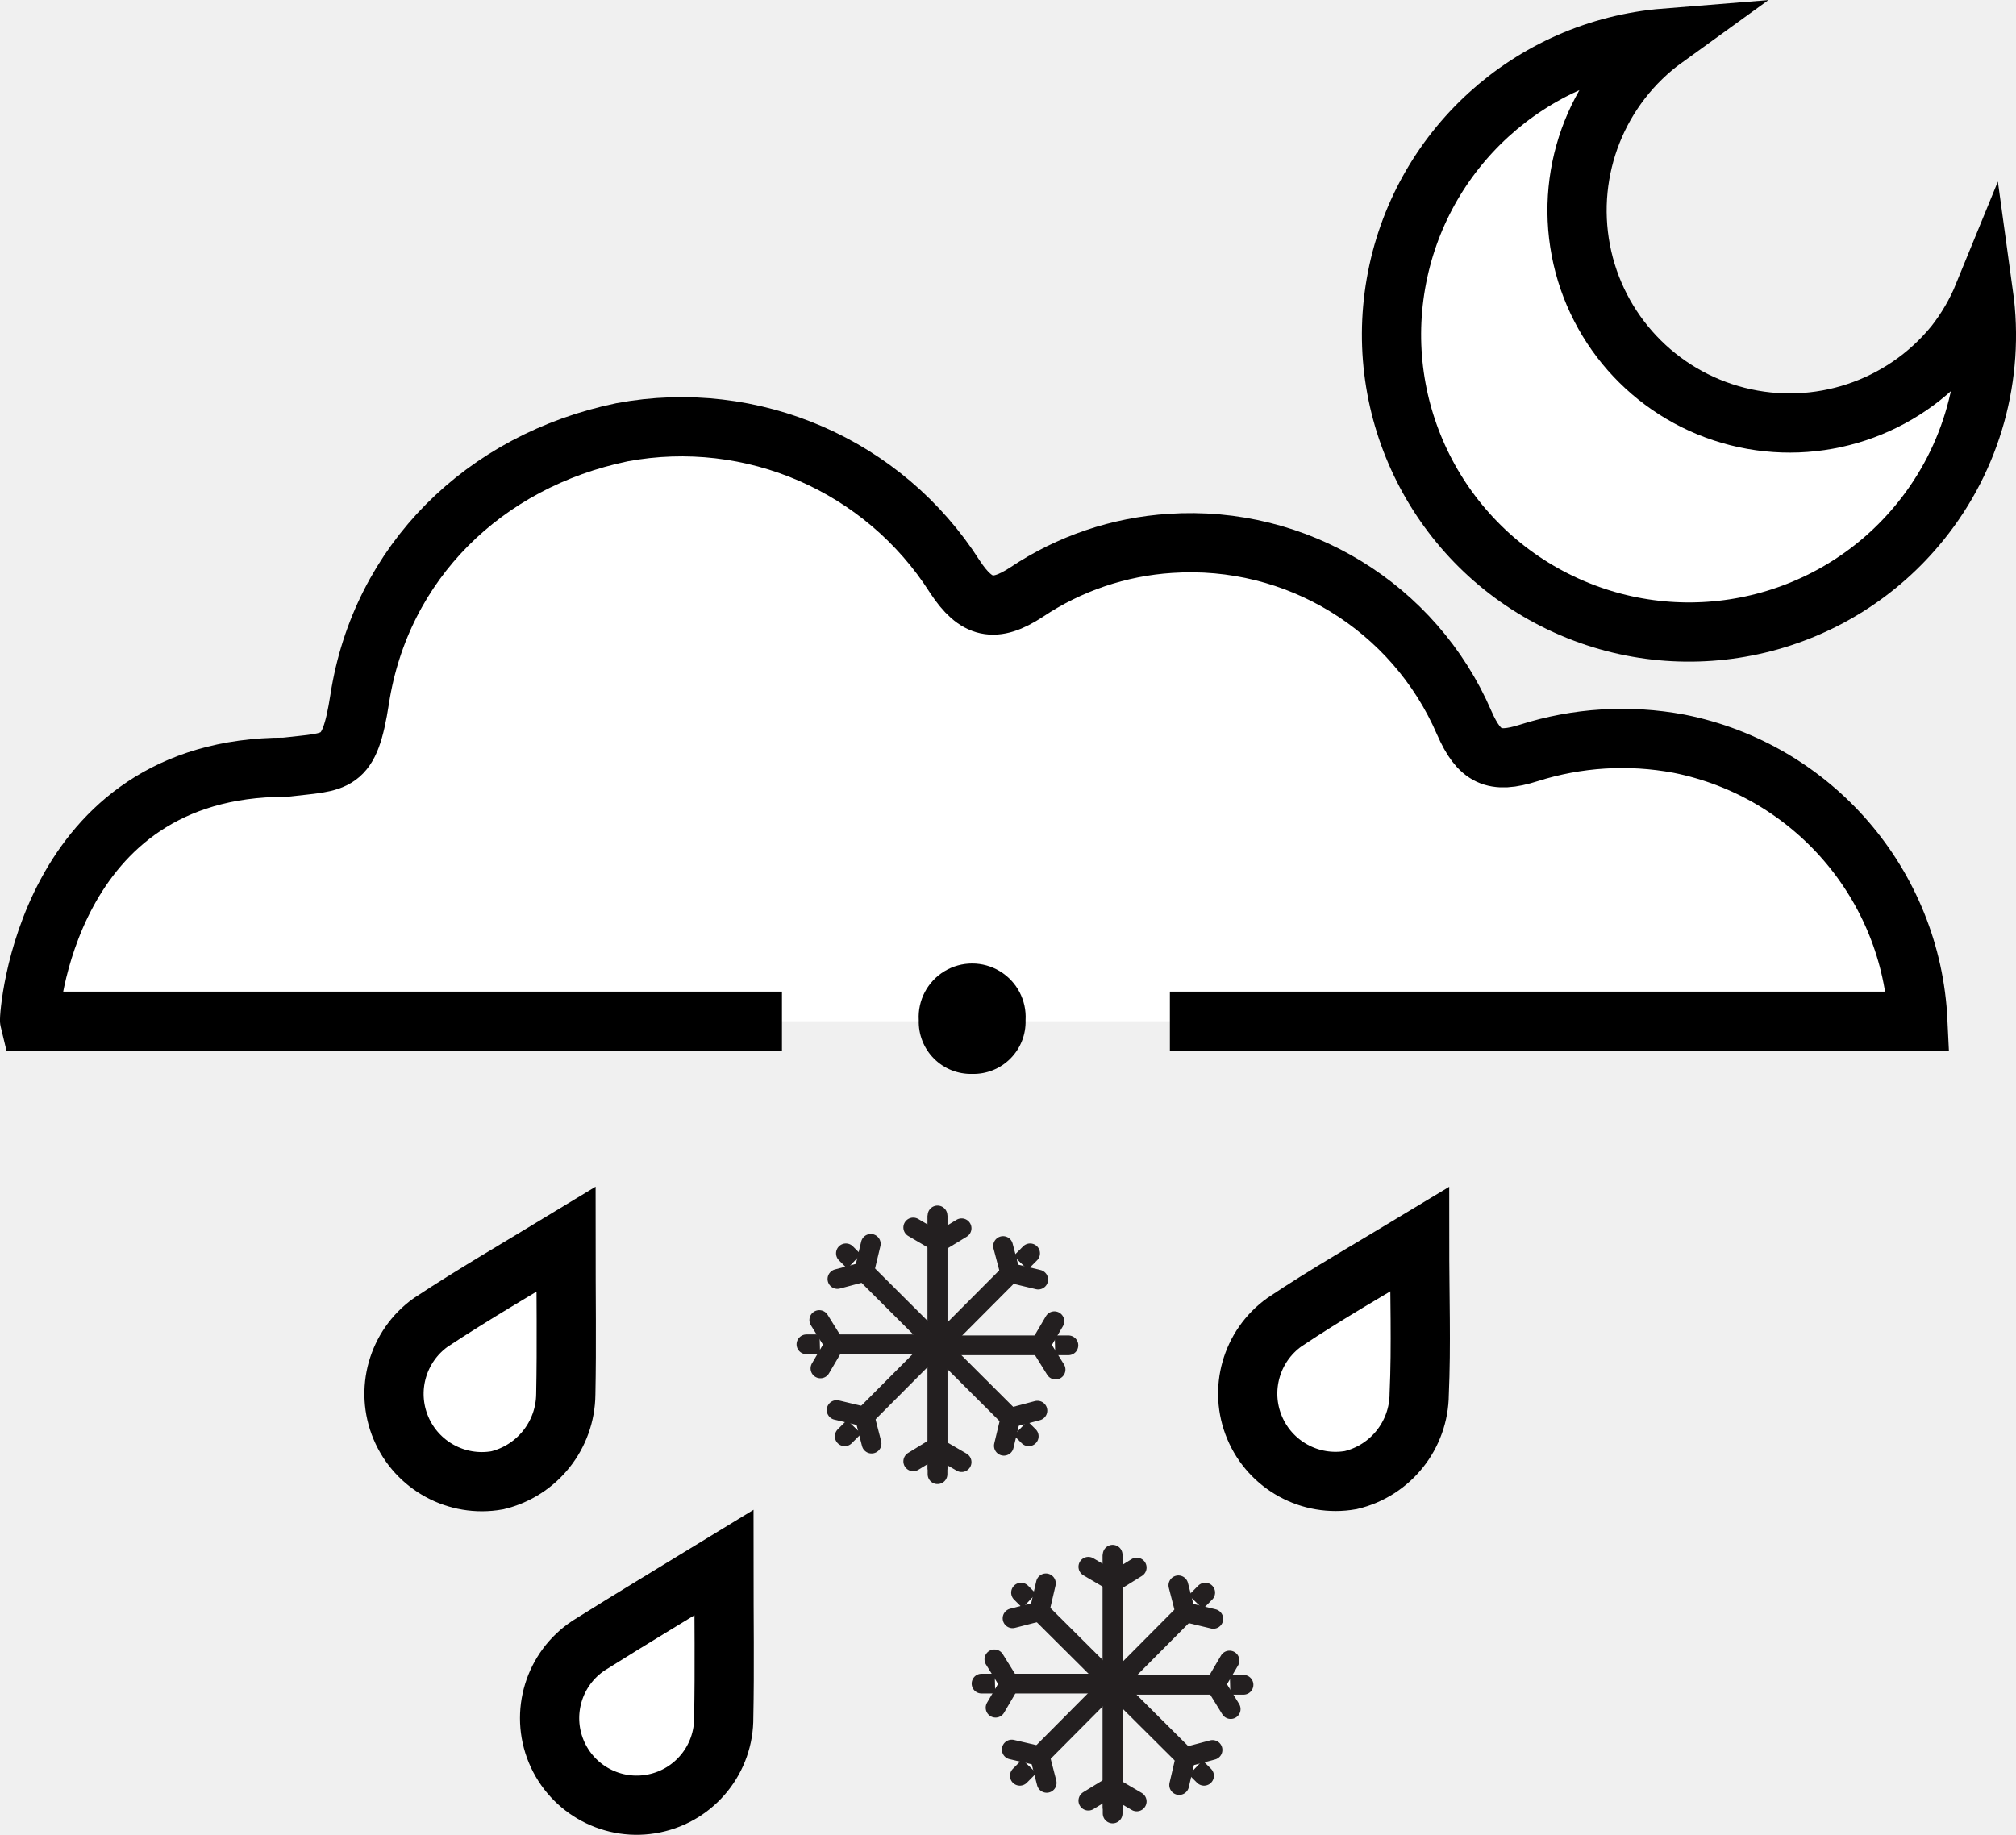
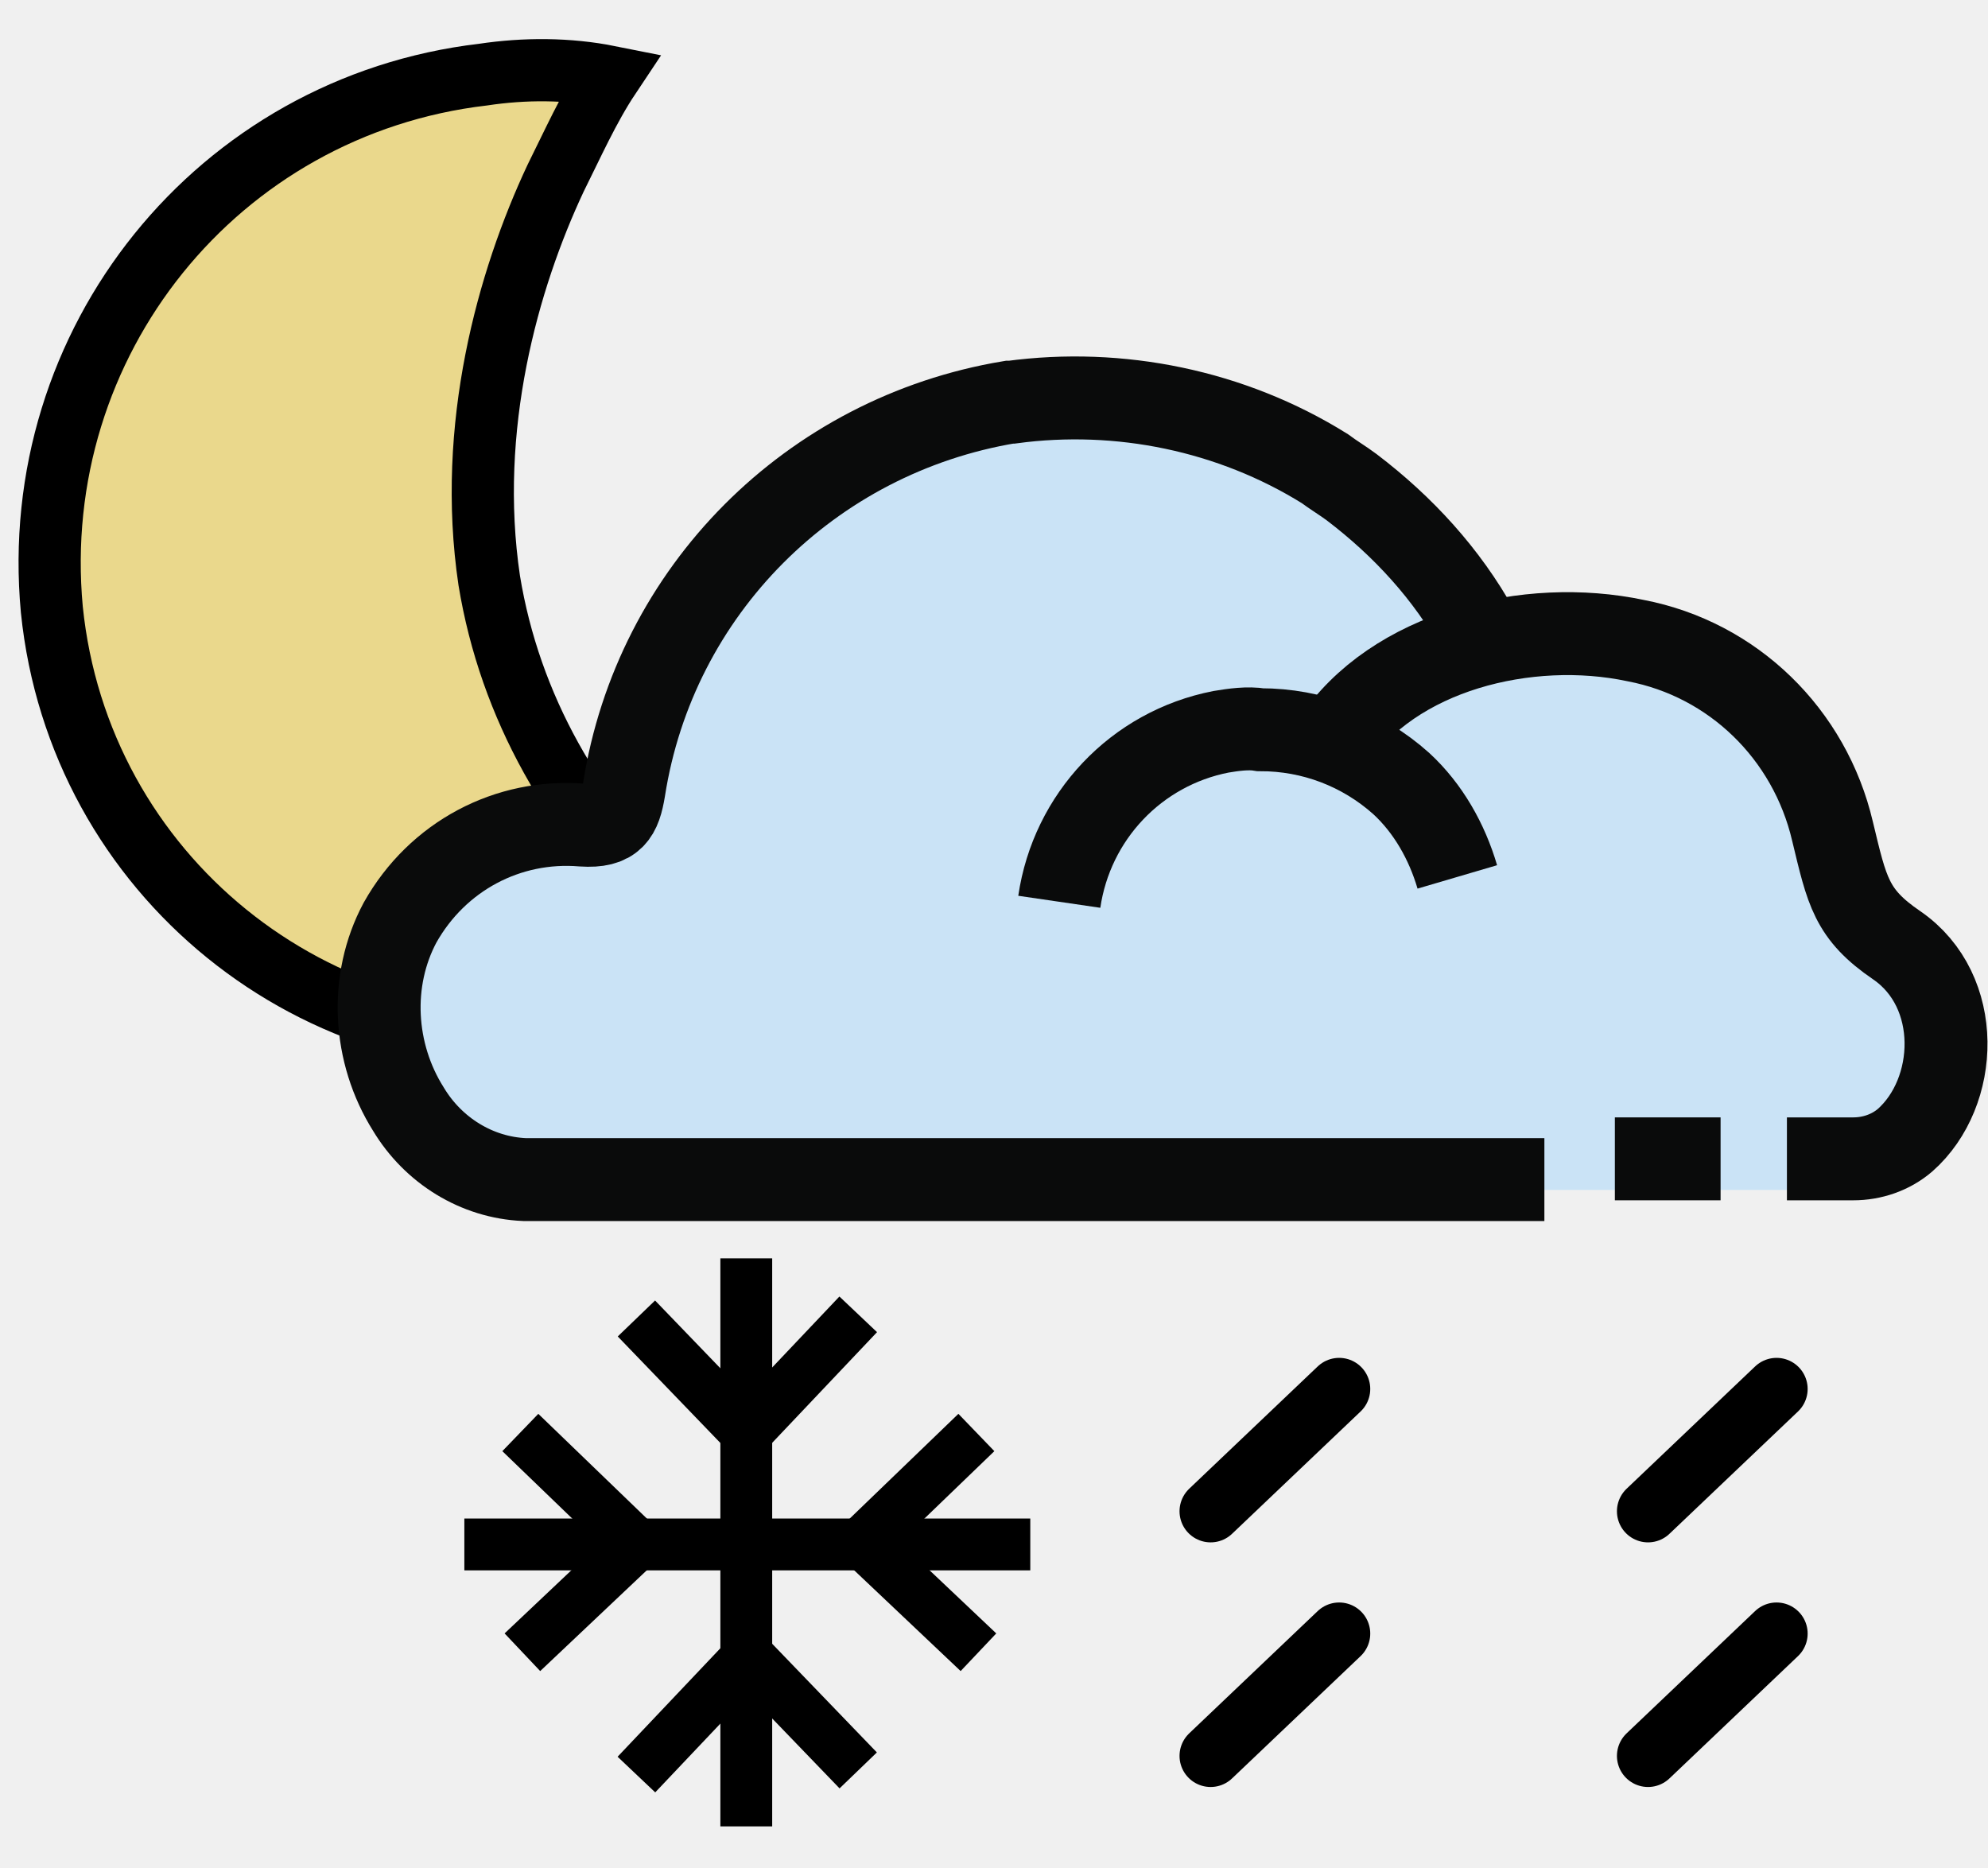
- <svg xmlns="http://www.w3.org/2000/svg" viewBox="0 0 102.12 92.94">
-   <defs>
-     <style>.cls-1,.cls-2,.cls-3{fill:#fff;stroke-miterlimit:10;}.cls-1,.cls-2{stroke:#231f20;}.cls-1{stroke-linecap:round;}.cls-3{stroke:#000;stroke-width:3px;}</style>
-   </defs>
-   <g id="Layer_2" data-name="Layer 2">
-     <g id="Layer_1-2" data-name="Layer 1">
-       <line class="cls-1" x1="47.46" y1="62.99" x2="48.71" y2="62.23" />
-       <line class="cls-1" x1="48.71" y1="74.08" x2="47.49" y2="73.37" />
-       <line class="cls-1" x1="47.49" y1="68.16" x2="52.11" y2="72.77" />
-       <polyline class="cls-1" points="52.55 71.47 51.19 71.83 50.85 73.25" />
-       <line class="cls-1" x1="52.18" y1="63.5" x2="47.47" y2="68.23" />
-       <polyline class="cls-1" points="50.81 63.13 51.17 64.49 52.59 64.83" />
-       <line class="cls-1" x1="54.12" y1="68.16" x2="47.49" y2="68.16" />
-       <polyline class="cls-1" points="53.41 66.94 52.7 68.15 53.47 69.39" />
-       <line class="cls-2" x1="47.49" y1="74.45" x2="47.49" y2="61.58" />
-       <line class="cls-1" x1="47.49" y1="74.69" x2="47.49" y2="61.58" />
-       <line class="cls-1" x1="47.5" y1="73.28" x2="46.26" y2="74.04" />
-       <line class="cls-1" x1="46.26" y1="62.19" x2="47.47" y2="62.9" />
-       <line class="cls-1" x1="47.47" y1="68.11" x2="42.85" y2="63.5" />
-       <polyline class="cls-1" points="42.42 64.8 43.77 64.44 44.11 63.02" />
-       <line class="cls-1" x1="42.79" y1="72.77" x2="47.5" y2="68.04" />
-       <polyline class="cls-1" points="44.15 73.14 43.8 71.78 42.38 71.44" />
-       <line class="cls-1" x1="40.85" y1="68.11" x2="47.47" y2="68.11" />
-       <polyline class="cls-1" points="41.56 69.33 42.27 68.12 41.5 66.88" />
-       <line class="cls-1" x1="56.34" y1="80.19" x2="57.58" y2="79.42" />
-       <line class="cls-1" x1="57.58" y1="91.27" x2="56.37" y2="90.56" />
-       <line class="cls-1" x1="56.36" y1="85.36" x2="60.99" y2="89.97" />
-       <polyline class="cls-1" points="61.42 88.66 60.06 89.02 59.73 90.44" />
-       <line class="cls-1" x1="61.05" y1="80.69" x2="56.34" y2="85.43" />
-       <polyline class="cls-1" points="59.69 80.32 60.04 81.68 61.46 82.02" />
-       <line class="cls-1" x1="62.99" y1="85.36" x2="56.36" y2="85.36" />
-       <polyline class="cls-1" points="62.28 84.13 61.57 85.34 62.34 86.59" />
-       <line class="cls-2" x1="56.36" y1="91.64" x2="56.36" y2="78.77" />
-       <line class="cls-1" x1="56.36" y1="91.88" x2="56.36" y2="78.77" />
-       <line class="cls-1" x1="56.37" y1="90.47" x2="55.13" y2="91.23" />
-       <line class="cls-1" x1="55.13" y1="79.38" x2="56.34" y2="80.09" />
-       <line class="cls-1" x1="56.35" y1="85.3" x2="51.72" y2="80.69" />
-       <polyline class="cls-1" points="51.29 81.99 52.65 81.64 52.98 80.22" />
-       <line class="cls-1" x1="51.66" y1="89.97" x2="56.37" y2="85.23" />
-       <polyline class="cls-1" points="53.02 90.33 52.67 88.97 51.25 88.64" />
-       <line class="cls-1" x1="49.72" y1="85.3" x2="56.35" y2="85.3" />
-       <polyline class="cls-1" points="50.43 86.52 51.14 85.31 50.37 84.07" />
-       <path class="cls-3" d="M28.67,62.79C26.2,64.29,24,65.56,21.82,67a4.45,4.45,0,0,0,3.37,8,4.53,4.53,0,0,0,3.47-4.36C28.71,68.15,28.67,65.68,28.67,62.79Z" />
-       <path class="cls-3" d="M71.91,62.79c-2.48,1.5-4.72,2.77-6.85,4.2a4.45,4.45,0,0,0,3.36,8,4.51,4.51,0,0,0,3.47-4.36C72,68.15,71.91,65.68,71.91,62.79Z" />
-       <path class="cls-3" d="M36.67,79.17C34.2,80.68,32,82,29.82,83.37A4.41,4.41,0,1,0,36.66,87C36.71,84.54,36.67,82.06,36.67,79.17Z" />
-       <path class="cls-3" d="M59.26,51.74H97.15a15.05,15.05,0,0,0-12.1-14.06,15.63,15.63,0,0,0-7.62.47c-1.76.56-2.5.2-3.26-1.53a15.1,15.1,0,0,0-14.88-9.09A14.81,14.81,0,0,0,52,30c-1.62,1.06-2.55.86-3.63-.78A16.42,16.42,0,0,0,31.51,21.9c-7,1.45-12.22,6.6-13.29,13.52-.53,3.41-1.13,3.14-3.77,3.45-12.16,0-13,12.67-12.95,12.87H39.61" />
-       <path d="M49.24,54.41a2.64,2.64,0,0,1-2.7-2.72,2.71,2.71,0,1,1,5.41,0A2.64,2.64,0,0,1,49.24,54.41Z" />
-       <path class="cls-3" d="M99,17.47h0A10.77,10.77,0,1,1,84.35,1.93,15.07,15.07,0,1,0,97.29,26.41h0a15,15,0,0,0,3.19-11.48A10.56,10.56,0,0,1,99,17.47Z" />
+ <svg xmlns="http://www.w3.org/2000/svg" version="1.1" id="Layer_1" x="0px" y="0px" viewBox="16 -13.1 95.9 90.1" style="enable-background:new 16 -13.1 95.9 90.1;" xml:space="preserve">
+   <style type="text/css">
+ 	.st0{fill:#EAD88C;}
+ 	.st1{fill:none;stroke:#000000;stroke-width:3;stroke-miterlimit:10;}
+ 	.st2{fill:none;}
+ 	.st3{fill:#CAE3F6;}
+ 	.st4{fill:none;stroke:#000000;stroke-width:2.5;stroke-miterlimit:10;}
+ 	.st5{fill:none;stroke:#000000;stroke-width:3;stroke-linecap:round;stroke-miterlimit:10;}
+ 	.st6{fill:none;stroke:#0A0B0B;stroke-width:4;stroke-miterlimit:10;}
+ </style>
+   <g>
+     <g>
+       <path class="st0" d="M39.3-9.5C26.5-8,17.3,3.4,18.5,16.3C19.8,29.1,31.2,38.3,44,37c3-0.4,5.7-1.2,8.5-2.7    c-1.6-1.1-3-2.3-4.3-3.7c-4.5-4.2-7.6-9.6-8.6-15.7c-1.1-7.4,0.9-14.5,3.2-19.4c0.8-1.6,1.6-3.4,2.6-4.9    C43.4-9.8,41.3-9.8,39.3-9.5z" />
+       <path class="st1" d="M39.3-9.5C26.5-8,17.3,3.4,18.5,16.3C19.8,29.1,31.2,38.3,44,37c3-0.4,5.7-1.2,8.5-2.7    c-1.6-1.1-3-2.3-4.3-3.7c-4.5-4.2-7.6-9.6-8.6-15.7c-1.1-7.4,0.9-14.5,3.2-19.4c0.8-1.6,1.6-3.4,2.6-4.9    C43.4-9.8,41.3-9.8,39.3-9.5z" />
+       <path class="st2" d="M60.4-7.1L60-7.4C55-11,48.9-12.6,41.7-12c-3.9,0.3-11.3,4-11.5,4.2C21-2.4,16.3,10.1,19.3,21.1    c0.3,1,0.6,1.9,1,2.9c1.4,3.6,3.7,6.9,6.6,9.5" />
    </g>
+     <path class="st3" d="M90.6,43.3H41.9c-2.3-0.1-4.4-1.4-5.5-3.4c-2.7-4.2-1.4-9.8,2.8-12.4c1.7-1.1,3.6-1.5,5.6-1.4   c1.5,0.1,1.8-0.5,2-1.7c1.5-9.6,8.8-17.1,18.4-18.8h0.1C70.5,4.9,75.8,6,80.2,8.8c0.4,0.3,0.9,0.6,1.3,0.9c2.4,1.9,4.5,4.3,6,6.9   l0.7,1.2" />
+     <path class="st3" d="M67.4,30.8c0.5-4.1,3.6-7.4,7.7-8.2c0.6-0.1,1.3-0.1,1.9-0.1c2.5,0,4.9,0.9,6.7,2.6c1.3,1.2,2.2,2.8,2.7,4.5" />
+     <path class="st3" d="M80.5,24c2.8-4.4,9.3-6,14.5-5c4.7,0.9,8.4,4.5,9.4,9.2c0.7,2.9,0.9,4,3.1,5.6c3.1,2.2,2.9,7.1,0.4,9.5   c-0.7,0.6-1.5,0.9-2.4,1H88.7" />
+     <line class="st2" x1="94" y1="43.3" x2="99.1" y2="43.3" />
+     <polyline class="st4" points="46.7,72.5 52.1,66.8 57.4,72.3  " />
+     <polyline class="st4" points="57.4,50.3 52,56 46.7,50.5  " />
+     <line class="st4" x1="52" y1="47.6" x2="52" y2="75" />
+     <polyline class="st4" points="63.2,66.6 57.6,61.3 63.1,56  " />
+     <polyline class="st4" points="41.1,56 46.7,61.4 41.2,66.6  " />
+     <line class="st4" x1="38.4" y1="61.4" x2="65.7" y2="61.4" />
+     <line class="st5" x1="101.7" y1="65.7" x2="95.5" y2="71.6" />
+     <line class="st5" x1="80.6" y1="65.7" x2="74.4" y2="71.6" />
+     <line class="st5" x1="101.7" y1="53.9" x2="95.5" y2="59.8" />
+     <line class="st5" x1="80.6" y1="53.9" x2="74.4" y2="59.8" />
+     <path class="st6" d="M90.5,43.8H41.3c-2.3-0.1-4.4-1.4-5.6-3.4c-1.7-2.7-1.9-6.2-0.4-9c1.8-3.2,5.2-5,8.8-4.7   c1.5,0.1,1.8-0.5,2-1.7c1.5-9.6,9-17.1,18.6-18.7h0.1C70,5.6,75.4,6.7,79.9,9.5c0.4,0.3,0.9,0.6,1.3,0.9c2.5,1.9,4.6,4.2,6.1,6.9   l0.7,1.2" />
+     <path class="st6" d="M67.1,30.4c0.6-4.1,3.7-7.4,7.8-8.2c0.6-0.1,1.3-0.2,1.9-0.1c2.5,0,4.9,0.9,6.8,2.6c1.3,1.2,2.2,2.8,2.7,4.5" />
+     <path class="st6" d="M80.3,22.7c2.9-4.4,9.4-6,14.6-4.9c4.7,0.9,8.4,4.5,9.5,9.2c0.7,2.9,0.9,4,3.1,5.5c3.2,2.2,3,7.1,0.4,9.4   c-0.7,0.6-1.6,0.9-2.5,0.9h-3.2" />
+     <line class="st6" x1="93.9" y1="42.8" x2="99" y2="42.8" />
  </g>
</svg>
